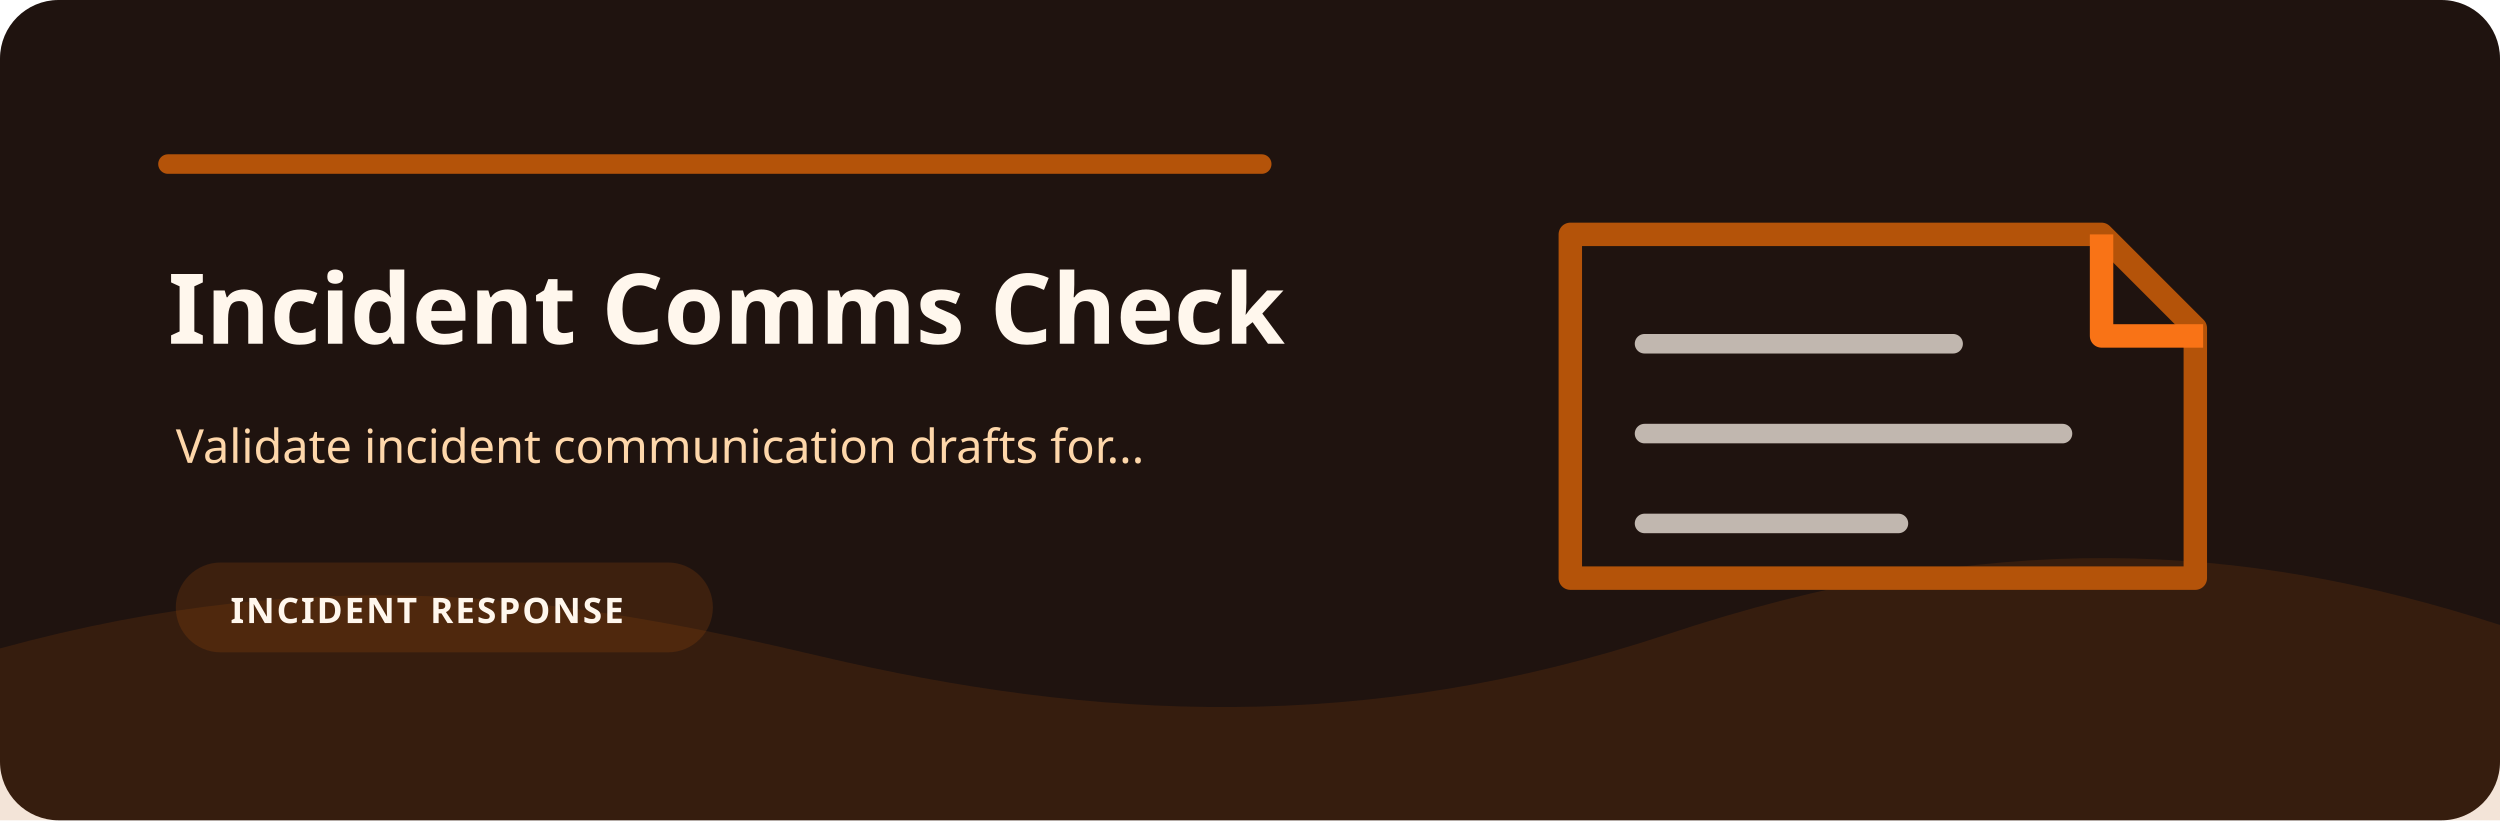
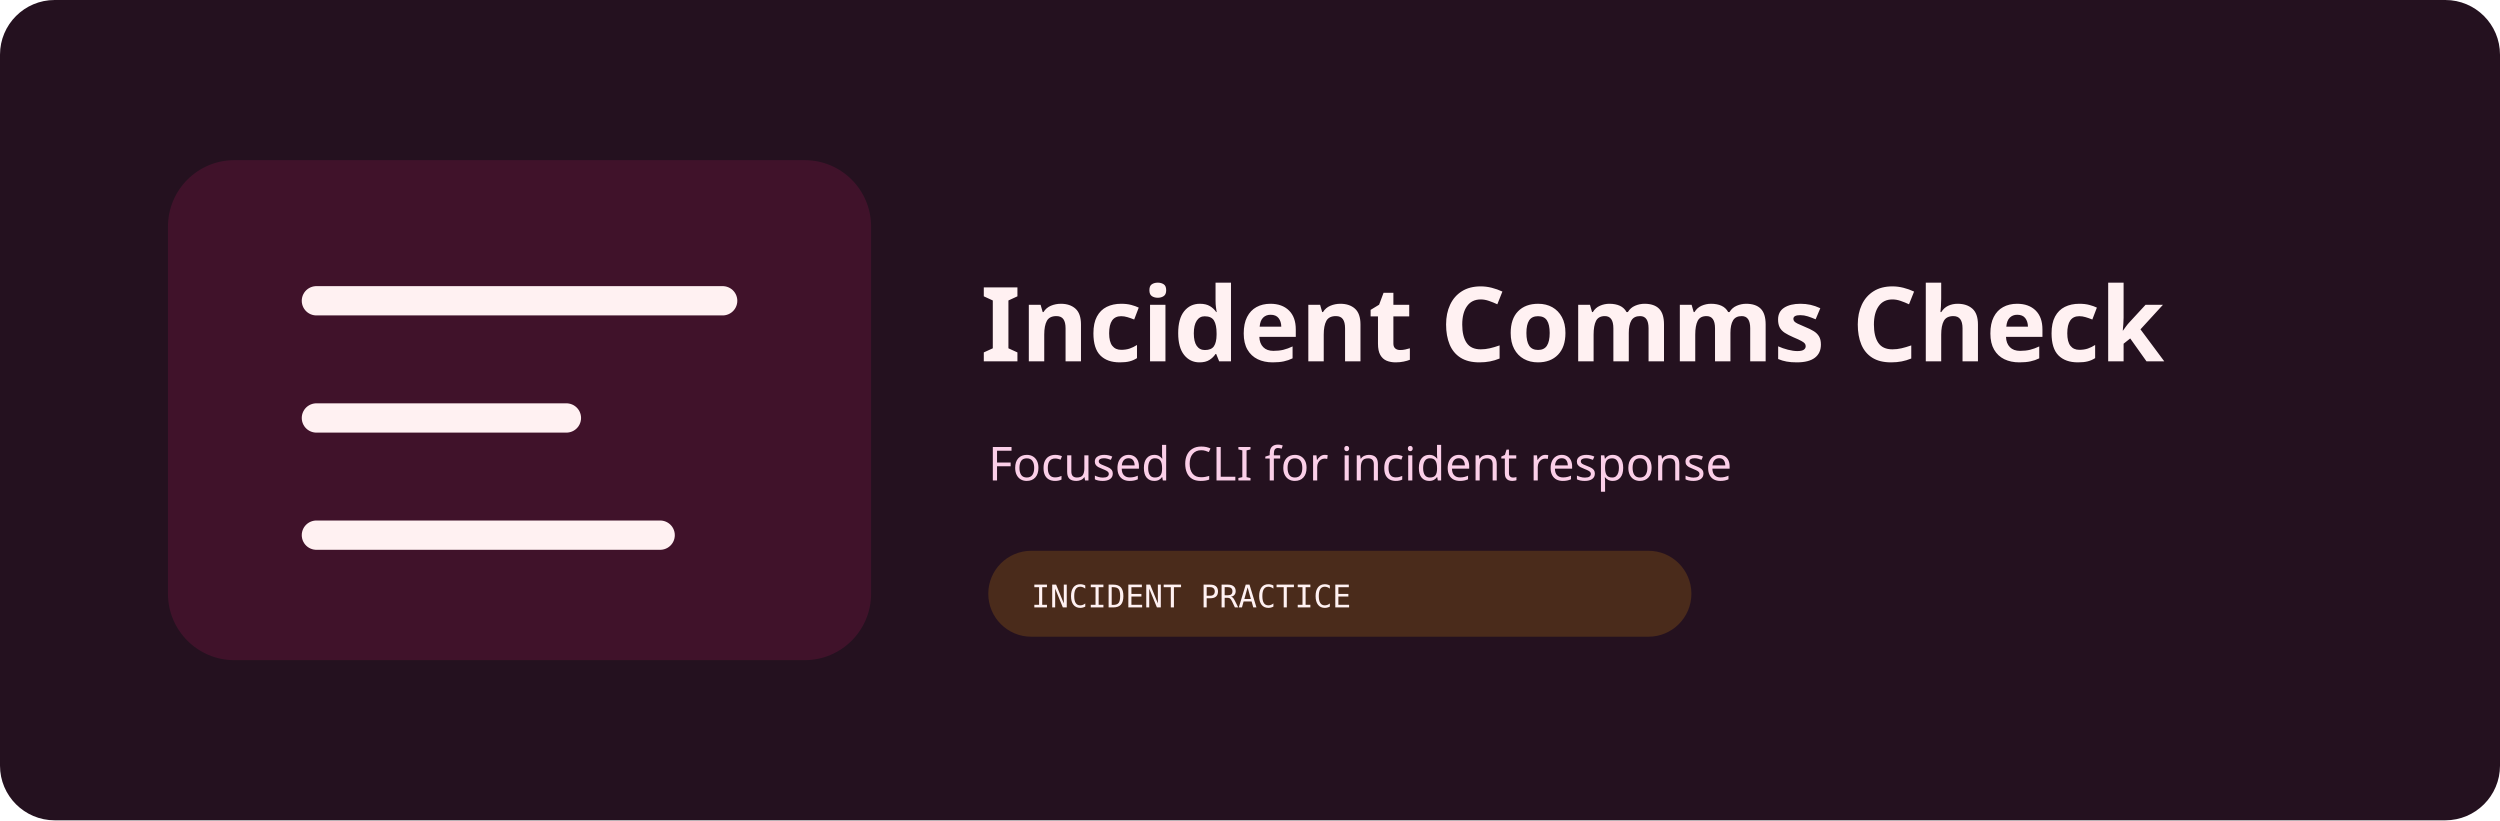
- <svg xmlns="http://www.w3.org/2000/svg" width="1280" height="420" viewBox="0 0 1280 420" fill="none" role="img" aria-label="Incident Comms Check project cover">
-   <rect width="1280" height="420" rx="30" fill="#1f130f" />
-   <path d="M0 332C168 286 293 306 420 336C560 369 699 376 853 325C1018 270 1148 277 1280 320V420H0V332Z" fill="#b45309" opacity=".16" />
-   <path d="M86 84h560" stroke="#b45309" stroke-width="10" stroke-linecap="round" />
-   <text x="86" y="176" fill="#fff7ed" font-family="Aptos, Segoe UI, ui-sans-serif, system-ui" font-size="50" font-weight="800">Incident Comms Check</text>
-   <text x="90" y="237" fill="#fed7aa" font-family="Aptos, Segoe UI, ui-sans-serif, system-ui" font-size="24" font-weight="500">Validate incident communication drafts for...</text>
-   <rect x="90" y="288" width="275" height="46" rx="23" fill="#b45309" opacity=".20" />
-   <text x="118" y="319" fill="#fff7ed" font-family="Aptos, Segoe UI, ui-sans-serif, system-ui" font-size="18" font-weight="800" letter-spacing="1">INCIDENT RESPONSE</text>
-   <path d="M804 120h272l48 48v128H804z" fill="none" stroke="#b45309" stroke-width="12" stroke-linejoin="round" />
-   <path d="M1076 120v52h52" fill="none" stroke="#f97316" stroke-width="12" stroke-linejoin="round" />
-   <path d="M842 176h158M842 222h214M842 268h130" stroke="#fff7ed" stroke-width="10" stroke-linecap="round" opacity=".72" />
+ <svg xmlns="http://www.w3.org/2000/svg" width="1280" height="420" viewBox="0 0 1280 420" fill="none" role="img" aria-label="Incident Comms Check cover">
+   <rect width="1280" height="420" rx="28" fill="#24111f" />
+   <rect x="86" y="82" width="360" height="256" rx="34" fill="#be185d" opacity=".18" />
+   <path d="M162 154h208M162 214h128M162 274h176" stroke="#fff1f2" stroke-width="15" stroke-linecap="round" />
+   <text x="502" y="185" fill="#fff1f2" font-family="Aptos, Segoe UI, ui-sans-serif, system-ui" font-size="53" font-weight="800">Incident Comms Check</text>
+   <text x="506" y="246" fill="#fbcfe8" font-family="Aptos, Segoe UI, ui-sans-serif, system-ui" font-size="24">Focused CLI for incident response</text>
+   <rect x="506" y="282" width="360" height="44" rx="22" fill="#f59e0b" opacity=".18" />
+   <text x="528" y="311" fill="#fff1f2" font-family="ui-monospace, SFMono-Regular, Menlo, monospace" font-size="16">INCIDENT PRACTICE</text>
</svg>
